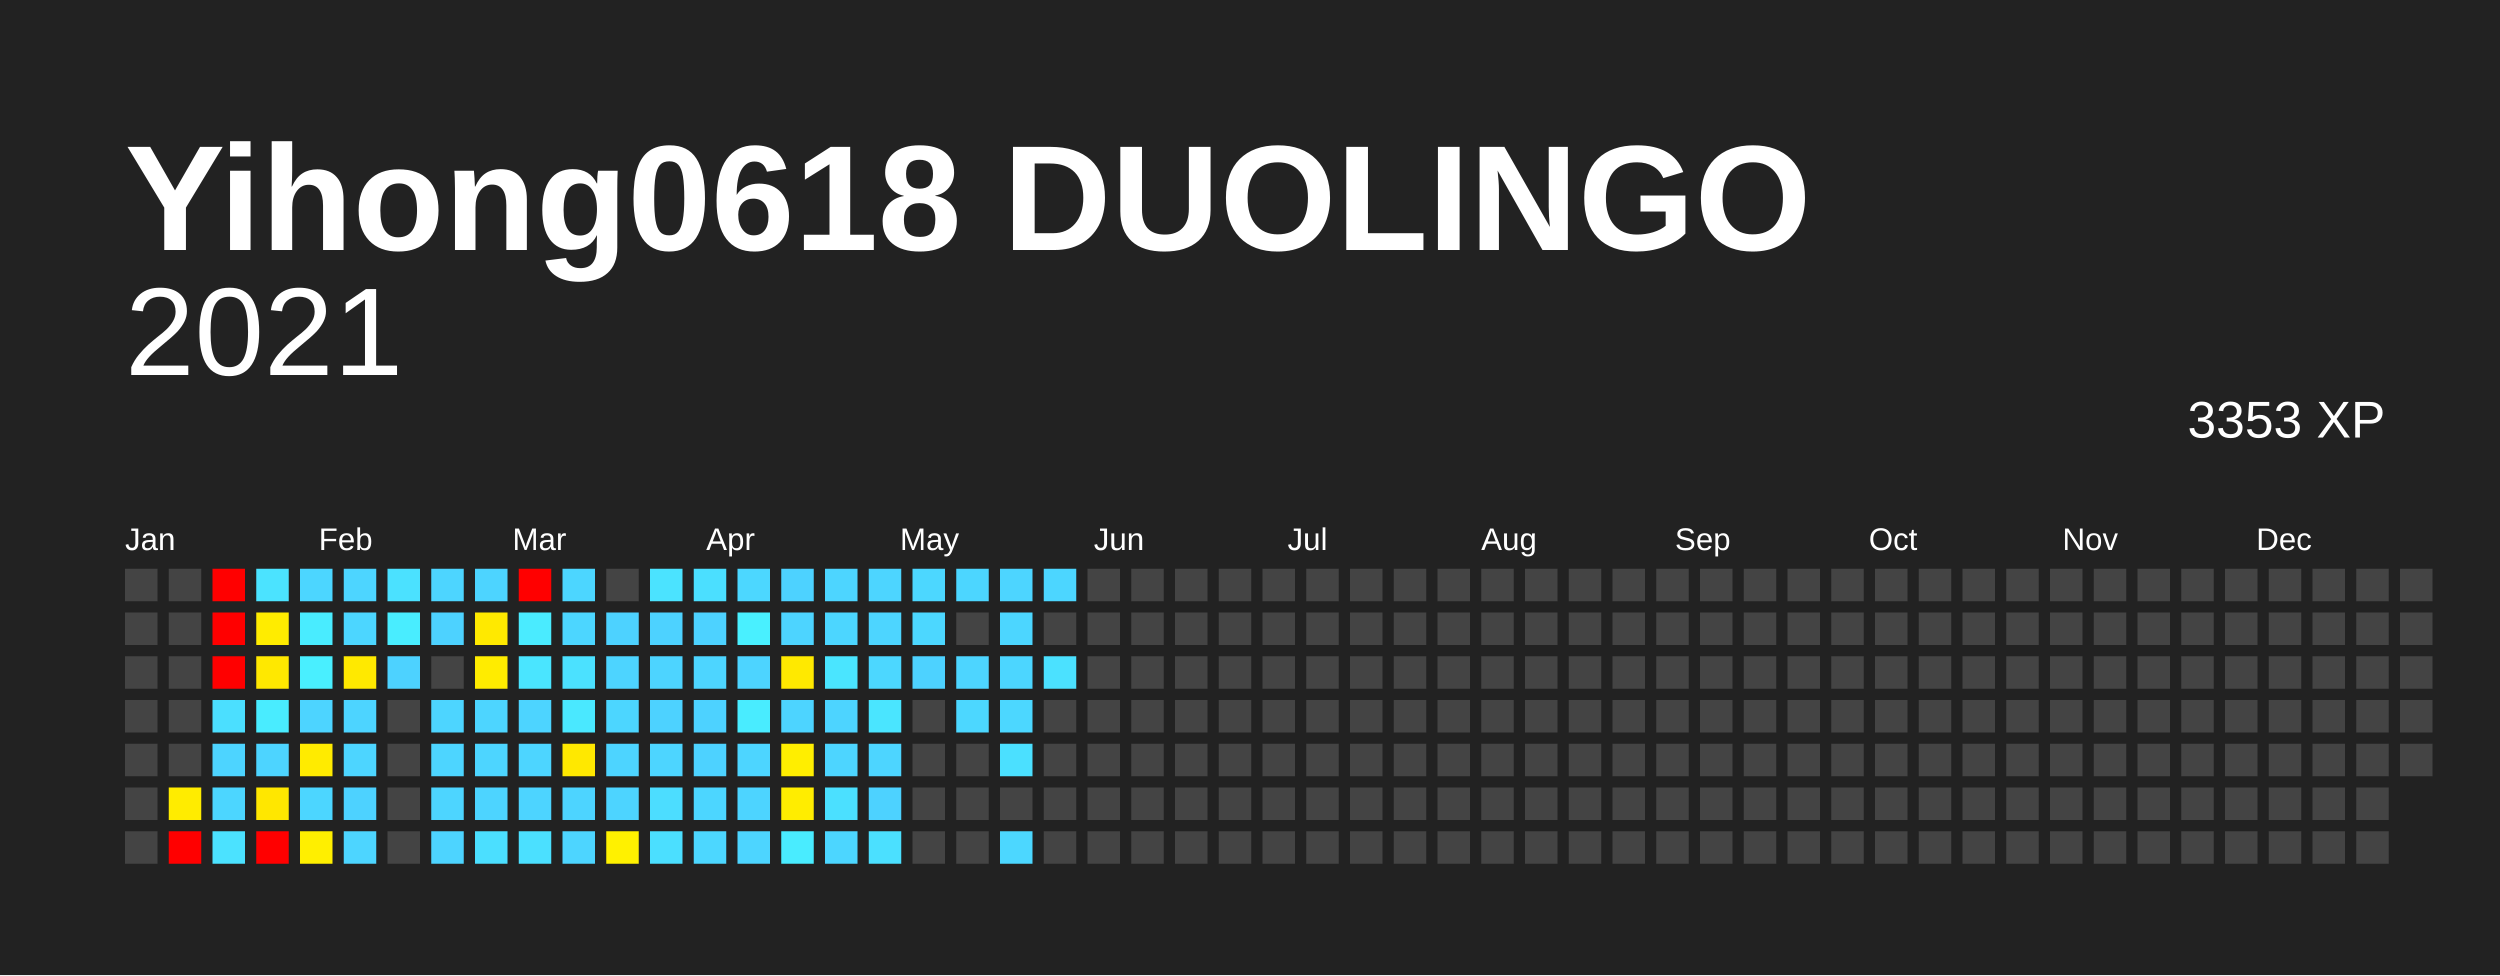
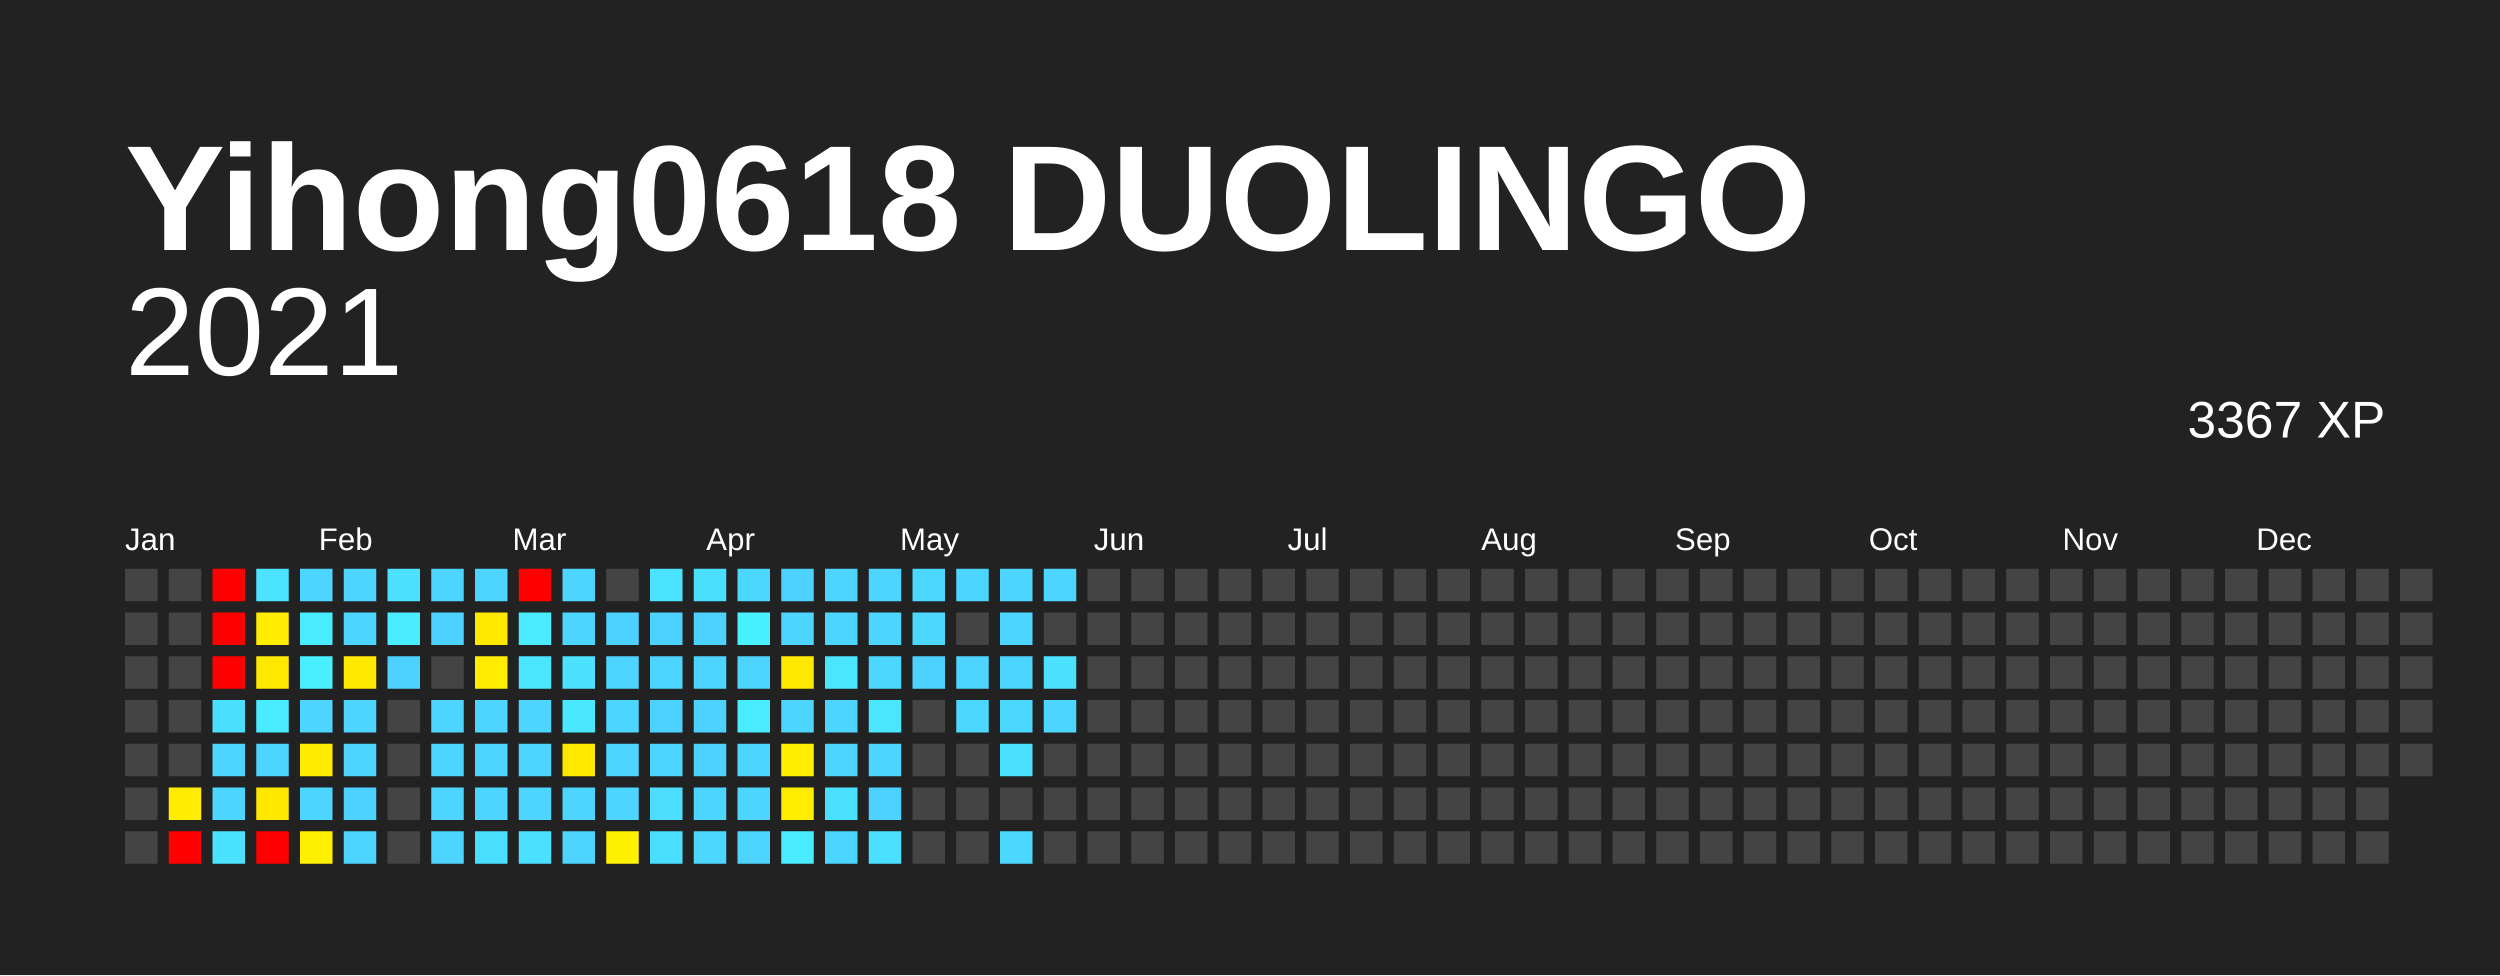
<svg xmlns="http://www.w3.org/2000/svg" baseProfile="full" height="78mm" version="1.1" viewBox="0,0,200,78" width="200mm">
  <defs />
  <rect fill="#222222" height="78" width="200" x="0" y="0" />
  <text fill="#FFFFFF" style="font-size:12px; font-family:Arial; font-weight:bold;" x="10" y="20">Yihong0618 DUOLINGO</text>
  <text alignment-baseline="hanging" fill="#FFFFFF" style="font-size:10.0px; font-family:Arial;" x="10" y="30">2021</text>
-   <text alignment-baseline="hanging" fill="#FFFFFF" style="font-size:4.125px; font-family:Arial;" x="175" y="35">3353 XP</text>
+   <text alignment-baseline="hanging" fill="#FFFFFF" style="font-size:4.125px; font-family:Arial;" x="175" y="35">3367 XP</text>
  <text fill="#FFFFFF" style="font-size:2.5px; font-family:Arial" x="10.0" y="44">Jan</text>
  <text fill="#FFFFFF" style="font-size:2.5px; font-family:Arial" x="25.5" y="44">Feb</text>
  <text fill="#FFFFFF" style="font-size:2.5px; font-family:Arial" x="41.0" y="44">Mar</text>
  <text fill="#FFFFFF" style="font-size:2.5px; font-family:Arial" x="56.5" y="44">Apr</text>
  <text fill="#FFFFFF" style="font-size:2.5px; font-family:Arial" x="72.0" y="44">May</text>
  <text fill="#FFFFFF" style="font-size:2.5px; font-family:Arial" x="87.5" y="44">Jun</text>
  <text fill="#FFFFFF" style="font-size:2.5px; font-family:Arial" x="103.0" y="44">Jul</text>
  <text fill="#FFFFFF" style="font-size:2.5px; font-family:Arial" x="118.5" y="44">Aug</text>
  <text fill="#FFFFFF" style="font-size:2.5px; font-family:Arial" x="134.0" y="44">Sep</text>
  <text fill="#FFFFFF" style="font-size:2.5px; font-family:Arial" x="149.5" y="44">Oct</text>
  <text fill="#FFFFFF" style="font-size:2.5px; font-family:Arial" x="165.0" y="44">Nov</text>
  <text fill="#FFFFFF" style="font-size:2.5px; font-family:Arial" x="180.5" y="44">Dec</text>
  <rect fill="#444444" height="2.6" width="2.6" x="10.0" y="45.5" />
  <rect fill="#444444" height="2.6" width="2.6" x="10.0" y="49.0" />
  <rect fill="#444444" height="2.6" width="2.6" x="10.0" y="52.5" />
  <rect fill="#444444" height="2.6" width="2.6" x="10.0" y="56.0" />
  <rect fill="#444444" height="2.6" width="2.6" x="10.0" y="59.5" />
  <rect fill="#444444" height="2.6" width="2.6" x="10.0" y="63.0" />
  <rect fill="#444444" height="2.6" width="2.6" x="10.0" y="66.5" />
  <rect fill="#444444" height="2.6" width="2.6" x="13.5" y="45.5" />
  <rect fill="#444444" height="2.6" width="2.6" x="13.5" y="49.0" />
  <rect fill="#444444" height="2.6" width="2.6" x="13.5" y="52.5" />
  <rect fill="#444444" height="2.6" width="2.6" x="13.5" y="56.0" />
  <rect fill="#444444" height="2.6" width="2.6" x="13.5" y="59.5" />
  <rect fill="#ffec00" height="2.6" width="2.6" x="13.5" y="63.0" />
  <rect fill="red" height="2.6" width="2.6" x="13.5" y="66.5" />
  <rect fill="red" height="2.6" width="2.6" x="17.0" y="45.5" />
  <rect fill="red" height="2.6" width="2.6" x="17.0" y="49.0" />
  <rect fill="red" height="2.6" width="2.6" x="17.0" y="52.5" />
  <rect fill="#4bdfff" height="2.6" width="2.6" x="17.0" y="56.0" />
  <rect fill="#4dd4ff" height="2.6" width="2.6" x="17.0" y="59.5" />
  <rect fill="#4cd6ff" height="2.6" width="2.6" x="17.0" y="63.0" />
  <rect fill="#4be2ff" height="2.6" width="2.6" x="17.0" y="66.5" />
  <rect fill="#4be3ff" height="2.6" width="2.6" x="20.5" y="45.5" />
  <rect fill="#ffec00" height="2.6" width="2.6" x="20.5" y="49.0" />
  <rect fill="#ffe800" height="2.6" width="2.6" x="20.5" y="52.5" />
  <rect fill="#49ecff" height="2.6" width="2.6" x="20.5" y="56.0" />
  <rect fill="#4dd4ff" height="2.6" width="2.6" x="20.5" y="59.5" />
  <rect fill="#ffe700" height="2.6" width="2.6" x="20.5" y="63.0" />
  <rect fill="red" height="2.6" width="2.6" x="20.5" y="66.5" />
  <rect fill="#4cd6ff" height="2.6" width="2.6" x="24.0" y="45.5" />
  <rect fill="#49ecff" height="2.6" width="2.6" x="24.0" y="49.0" />
  <rect fill="#49efff" height="2.6" width="2.6" x="24.0" y="52.5" />
  <rect fill="#4dd4ff" height="2.6" width="2.6" x="24.0" y="56.0" />
  <rect fill="#ffeb00" height="2.6" width="2.6" x="24.0" y="59.5" />
  <rect fill="#4cd6ff" height="2.6" width="2.6" x="24.0" y="63.0" />
  <rect fill="#ffef00" height="2.6" width="2.6" x="24.0" y="66.5" />
  <rect fill="#4dd5ff" height="2.6" width="2.6" x="27.5" y="45.5" />
  <rect fill="#4cd6ff" height="2.6" width="2.6" x="27.5" y="49.0" />
  <rect fill="#ffe900" height="2.6" width="2.6" x="27.5" y="52.5" />
  <rect fill="#4dd4ff" height="2.6" width="2.6" x="27.5" y="56.0" />
  <rect fill="#4dd5ff" height="2.6" width="2.6" x="27.5" y="59.5" />
  <rect fill="#4dd2ff" height="2.6" width="2.6" x="27.5" y="63.0" />
  <rect fill="#4dd5ff" height="2.6" width="2.6" x="27.5" y="66.5" />
  <rect fill="#4be1ff" height="2.6" width="2.6" x="31.0" y="45.5" />
  <rect fill="#49edff" height="2.6" width="2.6" x="31.0" y="49.0" />
  <rect fill="#4dd2ff" height="2.6" width="2.6" x="31.0" y="52.5" />
  <rect fill="#444444" height="2.6" width="2.6" x="31.0" y="56.0" />
  <rect fill="#444444" height="2.6" width="2.6" x="31.0" y="59.5" />
  <rect fill="#444444" height="2.6" width="2.6" x="31.0" y="63.0" />
  <rect fill="#444444" height="2.6" width="2.6" x="31.0" y="66.5" />
  <rect fill="#4dd5ff" height="2.6" width="2.6" x="34.5" y="45.5" />
  <rect fill="#4dd2ff" height="2.6" width="2.6" x="34.5" y="49.0" />
  <rect fill="#444444" height="2.6" width="2.6" x="34.5" y="52.5" />
  <rect fill="#4dd5ff" height="2.6" width="2.6" x="34.5" y="56.0" />
  <rect fill="#4dd5ff" height="2.6" width="2.6" x="34.5" y="59.5" />
  <rect fill="#4dd5ff" height="2.6" width="2.6" x="34.5" y="63.0" />
  <rect fill="#4dd4ff" height="2.6" width="2.6" x="34.5" y="66.5" />
  <rect fill="#4dd4ff" height="2.6" width="2.6" x="38.0" y="45.5" />
  <rect fill="#ffe900" height="2.6" width="2.6" x="38.0" y="49.0" />
  <rect fill="#ffec00" height="2.6" width="2.6" x="38.0" y="52.5" />
  <rect fill="#4dd5ff" height="2.6" width="2.6" x="38.0" y="56.0" />
  <rect fill="#4dd5ff" height="2.6" width="2.6" x="38.0" y="59.5" />
  <rect fill="#4dd4ff" height="2.6" width="2.6" x="38.0" y="63.0" />
  <rect fill="#4bdfff" height="2.6" width="2.6" x="38.0" y="66.5" />
  <rect fill="red" height="2.6" width="2.6" x="41.5" y="45.5" />
  <rect fill="#4aebff" height="2.6" width="2.6" x="41.5" y="49.0" />
  <rect fill="#4ae5ff" height="2.6" width="2.6" x="41.5" y="52.5" />
  <rect fill="#4dd4ff" height="2.6" width="2.6" x="41.5" y="56.0" />
  <rect fill="#4dd5ff" height="2.6" width="2.6" x="41.5" y="59.5" />
  <rect fill="#4dd4ff" height="2.6" width="2.6" x="41.5" y="63.0" />
  <rect fill="#4be0ff" height="2.6" width="2.6" x="41.5" y="66.5" />
  <rect fill="#4cd6ff" height="2.6" width="2.6" x="45.0" y="45.5" />
  <rect fill="#4cd6ff" height="2.6" width="2.6" x="45.0" y="49.0" />
  <rect fill="#4be1ff" height="2.6" width="2.6" x="45.0" y="52.5" />
  <rect fill="#4ae8ff" height="2.6" width="2.6" x="45.0" y="56.0" />
  <rect fill="#ffe800" height="2.6" width="2.6" x="45.0" y="59.5" />
  <rect fill="#4dd4ff" height="2.6" width="2.6" x="45.0" y="63.0" />
  <rect fill="#4dd5ff" height="2.6" width="2.6" x="45.0" y="66.5" />
  <rect fill="#444444" height="2.6" width="2.6" x="48.5" y="45.5" />
  <rect fill="#4dd2ff" height="2.6" width="2.6" x="48.5" y="49.0" />
  <rect fill="#4dd4ff" height="2.6" width="2.6" x="48.5" y="52.5" />
  <rect fill="#4cd6ff" height="2.6" width="2.6" x="48.5" y="56.0" />
  <rect fill="#4dd4ff" height="2.6" width="2.6" x="48.5" y="59.5" />
  <rect fill="#4dd4ff" height="2.6" width="2.6" x="48.5" y="63.0" />
  <rect fill="#fff100" height="2.6" width="2.6" x="48.5" y="66.5" />
  <rect fill="#4be3ff" height="2.6" width="2.6" x="52.0" y="45.5" />
  <rect fill="#4dd2ff" height="2.6" width="2.6" x="52.0" y="49.0" />
  <rect fill="#4dd4ff" height="2.6" width="2.6" x="52.0" y="52.5" />
  <rect fill="#4dd2ff" height="2.6" width="2.6" x="52.0" y="56.0" />
  <rect fill="#4dd5ff" height="2.6" width="2.6" x="52.0" y="59.5" />
  <rect fill="#4cddff" height="2.6" width="2.6" x="52.0" y="63.0" />
  <rect fill="#4bdfff" height="2.6" width="2.6" x="52.0" y="66.5" />
  <rect fill="#4bdfff" height="2.6" width="2.6" x="55.5" y="45.5" />
  <rect fill="#4dd2ff" height="2.6" width="2.6" x="55.5" y="49.0" />
  <rect fill="#4dd5ff" height="2.6" width="2.6" x="55.5" y="52.5" />
  <rect fill="#4dd2ff" height="2.6" width="2.6" x="55.5" y="56.0" />
  <rect fill="#4dd2ff" height="2.6" width="2.6" x="55.5" y="59.5" />
  <rect fill="#4cd6ff" height="2.6" width="2.6" x="55.5" y="63.0" />
  <rect fill="#4cd7ff" height="2.6" width="2.6" x="55.5" y="66.5" />
  <rect fill="#4cd7ff" height="2.6" width="2.6" x="59.0" y="45.5" />
  <rect fill="#49f0ff" height="2.6" width="2.6" x="59.0" y="49.0" />
  <rect fill="#4dd4ff" height="2.6" width="2.6" x="59.0" y="52.5" />
  <rect fill="#49ecff" height="2.6" width="2.6" x="59.0" y="56.0" />
  <rect fill="#4dd5ff" height="2.6" width="2.6" x="59.0" y="59.5" />
  <rect fill="#4dd4ff" height="2.6" width="2.6" x="59.0" y="63.0" />
  <rect fill="#4dd5ff" height="2.6" width="2.6" x="59.0" y="66.5" />
  <rect fill="#4dd2ff" height="2.6" width="2.6" x="62.5" y="45.5" />
  <rect fill="#4dd4ff" height="2.6" width="2.6" x="62.5" y="49.0" />
  <rect fill="#ffe900" height="2.6" width="2.6" x="62.5" y="52.5" />
  <rect fill="#4dd4ff" height="2.6" width="2.6" x="62.5" y="56.0" />
  <rect fill="#ffee00" height="2.6" width="2.6" x="62.5" y="59.5" />
  <rect fill="#ffed00" height="2.6" width="2.6" x="62.5" y="63.0" />
  <rect fill="#49ecff" height="2.6" width="2.6" x="62.5" y="66.5" />
  <rect fill="#4dd5ff" height="2.6" width="2.6" x="66.0" y="45.5" />
  <rect fill="#4cd6ff" height="2.6" width="2.6" x="66.0" y="49.0" />
  <rect fill="#4ae5ff" height="2.6" width="2.6" x="66.0" y="52.5" />
  <rect fill="#4dd4ff" height="2.6" width="2.6" x="66.0" y="56.0" />
  <rect fill="#4dd5ff" height="2.6" width="2.6" x="66.0" y="59.5" />
  <rect fill="#4be0ff" height="2.6" width="2.6" x="66.0" y="63.0" />
  <rect fill="#4cd6ff" height="2.6" width="2.6" x="66.0" y="66.5" />
  <rect fill="#4dd5ff" height="2.6" width="2.6" x="69.5" y="45.5" />
  <rect fill="#4dd5ff" height="2.6" width="2.6" x="69.5" y="49.0" />
  <rect fill="#4cd7ff" height="2.6" width="2.6" x="69.5" y="52.5" />
  <rect fill="#4ae5ff" height="2.6" width="2.6" x="69.5" y="56.0" />
  <rect fill="#4dd5ff" height="2.6" width="2.6" x="69.5" y="59.5" />
  <rect fill="#4dd2ff" height="2.6" width="2.6" x="69.5" y="63.0" />
  <rect fill="#4be0ff" height="2.6" width="2.6" x="69.5" y="66.5" />
  <rect fill="#4cd7ff" height="2.6" width="2.6" x="73.0" y="45.5" />
  <rect fill="#4cd7ff" height="2.6" width="2.6" x="73.0" y="49.0" />
  <rect fill="#4dd2ff" height="2.6" width="2.6" x="73.0" y="52.5" />
  <rect fill="#444444" height="2.6" width="2.6" x="73.0" y="56.0" />
  <rect fill="#444444" height="2.6" width="2.6" x="73.0" y="59.5" />
  <rect fill="#444444" height="2.6" width="2.6" x="73.0" y="63.0" />
  <rect fill="#444444" height="2.6" width="2.6" x="73.0" y="66.5" />
  <rect fill="#4cd6ff" height="2.6" width="2.6" x="76.5" y="45.5" />
  <rect fill="#444444" height="2.6" width="2.6" x="76.5" y="49.0" />
  <rect fill="#4dd5ff" height="2.6" width="2.6" x="76.5" y="52.5" />
  <rect fill="#4cd7ff" height="2.6" width="2.6" x="76.5" y="56.0" />
  <rect fill="#444444" height="2.6" width="2.6" x="76.5" y="59.5" />
  <rect fill="#444444" height="2.6" width="2.6" x="76.5" y="63.0" />
  <rect fill="#444444" height="2.6" width="2.6" x="76.5" y="66.5" />
  <rect fill="#4dd5ff" height="2.6" width="2.6" x="80.0" y="45.5" />
  <rect fill="#4cd6ff" height="2.6" width="2.6" x="80.0" y="49.0" />
  <rect fill="#4cd6ff" height="2.6" width="2.6" x="80.0" y="52.5" />
  <rect fill="#4cd7ff" height="2.6" width="2.6" x="80.0" y="56.0" />
  <rect fill="#4be0ff" height="2.6" width="2.6" x="80.0" y="59.5" />
  <rect fill="#444444" height="2.6" width="2.6" x="80.0" y="63.0" />
  <rect fill="#4cd7ff" height="2.6" width="2.6" x="80.0" y="66.5" />
  <rect fill="#4cd6ff" height="2.6" width="2.6" x="83.5" y="45.5" />
  <rect fill="#444444" height="2.6" width="2.6" x="83.5" y="49.0" />
  <rect fill="#4be1ff" height="2.6" width="2.6" x="83.5" y="52.5" />
-   <rect fill="#444444" height="2.6" width="2.6" x="83.5" y="56.0" />
+   <rect fill="#4cd6ff" height="2.6" width="2.6" x="83.5" y="56.0" />
  <rect fill="#444444" height="2.6" width="2.6" x="83.5" y="59.5" />
  <rect fill="#444444" height="2.6" width="2.6" x="83.5" y="63.0" />
  <rect fill="#444444" height="2.6" width="2.6" x="83.5" y="66.5" />
  <rect fill="#444444" height="2.6" width="2.6" x="87.0" y="45.5" />
  <rect fill="#444444" height="2.6" width="2.6" x="87.0" y="49.0" />
  <rect fill="#444444" height="2.6" width="2.6" x="87.0" y="52.5" />
  <rect fill="#444444" height="2.6" width="2.6" x="87.0" y="56.0" />
  <rect fill="#444444" height="2.6" width="2.6" x="87.0" y="59.5" />
  <rect fill="#444444" height="2.6" width="2.6" x="87.0" y="63.0" />
  <rect fill="#444444" height="2.6" width="2.6" x="87.0" y="66.5" />
  <rect fill="#444444" height="2.6" width="2.6" x="90.5" y="45.5" />
  <rect fill="#444444" height="2.6" width="2.6" x="90.5" y="49.0" />
  <rect fill="#444444" height="2.6" width="2.6" x="90.5" y="52.5" />
  <rect fill="#444444" height="2.6" width="2.6" x="90.5" y="56.0" />
  <rect fill="#444444" height="2.6" width="2.6" x="90.5" y="59.5" />
  <rect fill="#444444" height="2.6" width="2.6" x="90.5" y="63.0" />
  <rect fill="#444444" height="2.6" width="2.6" x="90.5" y="66.5" />
  <rect fill="#444444" height="2.6" width="2.6" x="94.0" y="45.5" />
  <rect fill="#444444" height="2.6" width="2.6" x="94.0" y="49.0" />
  <rect fill="#444444" height="2.6" width="2.6" x="94.0" y="52.5" />
  <rect fill="#444444" height="2.6" width="2.6" x="94.0" y="56.0" />
  <rect fill="#444444" height="2.6" width="2.6" x="94.0" y="59.5" />
  <rect fill="#444444" height="2.6" width="2.6" x="94.0" y="63.0" />
  <rect fill="#444444" height="2.6" width="2.6" x="94.0" y="66.5" />
  <rect fill="#444444" height="2.6" width="2.6" x="97.5" y="45.5" />
  <rect fill="#444444" height="2.6" width="2.6" x="97.5" y="49.0" />
  <rect fill="#444444" height="2.6" width="2.6" x="97.5" y="52.5" />
  <rect fill="#444444" height="2.6" width="2.6" x="97.5" y="56.0" />
  <rect fill="#444444" height="2.6" width="2.6" x="97.5" y="59.5" />
  <rect fill="#444444" height="2.6" width="2.6" x="97.5" y="63.0" />
  <rect fill="#444444" height="2.6" width="2.6" x="97.5" y="66.5" />
  <rect fill="#444444" height="2.6" width="2.6" x="101.0" y="45.5" />
  <rect fill="#444444" height="2.6" width="2.6" x="101.0" y="49.0" />
  <rect fill="#444444" height="2.6" width="2.6" x="101.0" y="52.5" />
  <rect fill="#444444" height="2.6" width="2.6" x="101.0" y="56.0" />
  <rect fill="#444444" height="2.6" width="2.6" x="101.0" y="59.5" />
  <rect fill="#444444" height="2.6" width="2.6" x="101.0" y="63.0" />
  <rect fill="#444444" height="2.6" width="2.6" x="101.0" y="66.5" />
  <rect fill="#444444" height="2.6" width="2.6" x="104.5" y="45.5" />
  <rect fill="#444444" height="2.6" width="2.6" x="104.5" y="49.0" />
  <rect fill="#444444" height="2.6" width="2.6" x="104.5" y="52.5" />
  <rect fill="#444444" height="2.6" width="2.6" x="104.5" y="56.0" />
  <rect fill="#444444" height="2.6" width="2.6" x="104.5" y="59.5" />
  <rect fill="#444444" height="2.6" width="2.6" x="104.5" y="63.0" />
  <rect fill="#444444" height="2.6" width="2.6" x="104.5" y="66.5" />
  <rect fill="#444444" height="2.6" width="2.6" x="108.0" y="45.5" />
  <rect fill="#444444" height="2.6" width="2.6" x="108.0" y="49.0" />
  <rect fill="#444444" height="2.6" width="2.6" x="108.0" y="52.5" />
  <rect fill="#444444" height="2.6" width="2.6" x="108.0" y="56.0" />
  <rect fill="#444444" height="2.6" width="2.6" x="108.0" y="59.5" />
  <rect fill="#444444" height="2.6" width="2.6" x="108.0" y="63.0" />
  <rect fill="#444444" height="2.6" width="2.6" x="108.0" y="66.5" />
  <rect fill="#444444" height="2.6" width="2.6" x="111.5" y="45.5" />
  <rect fill="#444444" height="2.6" width="2.6" x="111.5" y="49.0" />
  <rect fill="#444444" height="2.6" width="2.6" x="111.5" y="52.5" />
  <rect fill="#444444" height="2.6" width="2.6" x="111.5" y="56.0" />
  <rect fill="#444444" height="2.6" width="2.6" x="111.5" y="59.5" />
  <rect fill="#444444" height="2.6" width="2.6" x="111.5" y="63.0" />
  <rect fill="#444444" height="2.6" width="2.6" x="111.5" y="66.5" />
  <rect fill="#444444" height="2.6" width="2.6" x="115.0" y="45.5" />
  <rect fill="#444444" height="2.6" width="2.6" x="115.0" y="49.0" />
  <rect fill="#444444" height="2.6" width="2.6" x="115.0" y="52.5" />
  <rect fill="#444444" height="2.6" width="2.6" x="115.0" y="56.0" />
  <rect fill="#444444" height="2.6" width="2.6" x="115.0" y="59.5" />
  <rect fill="#444444" height="2.6" width="2.6" x="115.0" y="63.0" />
  <rect fill="#444444" height="2.6" width="2.6" x="115.0" y="66.5" />
  <rect fill="#444444" height="2.6" width="2.6" x="118.5" y="45.5" />
  <rect fill="#444444" height="2.6" width="2.6" x="118.5" y="49.0" />
  <rect fill="#444444" height="2.6" width="2.6" x="118.5" y="52.5" />
  <rect fill="#444444" height="2.6" width="2.6" x="118.5" y="56.0" />
  <rect fill="#444444" height="2.6" width="2.6" x="118.5" y="59.5" />
  <rect fill="#444444" height="2.6" width="2.6" x="118.5" y="63.0" />
  <rect fill="#444444" height="2.6" width="2.6" x="118.5" y="66.5" />
  <rect fill="#444444" height="2.6" width="2.6" x="122.0" y="45.5" />
  <rect fill="#444444" height="2.6" width="2.6" x="122.0" y="49.0" />
  <rect fill="#444444" height="2.6" width="2.6" x="122.0" y="52.5" />
  <rect fill="#444444" height="2.6" width="2.6" x="122.0" y="56.0" />
  <rect fill="#444444" height="2.6" width="2.6" x="122.0" y="59.5" />
  <rect fill="#444444" height="2.6" width="2.6" x="122.0" y="63.0" />
  <rect fill="#444444" height="2.6" width="2.6" x="122.0" y="66.5" />
  <rect fill="#444444" height="2.6" width="2.6" x="125.5" y="45.5" />
  <rect fill="#444444" height="2.6" width="2.6" x="125.5" y="49.0" />
  <rect fill="#444444" height="2.6" width="2.6" x="125.5" y="52.5" />
  <rect fill="#444444" height="2.6" width="2.6" x="125.5" y="56.0" />
  <rect fill="#444444" height="2.6" width="2.6" x="125.5" y="59.5" />
  <rect fill="#444444" height="2.6" width="2.6" x="125.5" y="63.0" />
  <rect fill="#444444" height="2.6" width="2.6" x="125.5" y="66.5" />
  <rect fill="#444444" height="2.6" width="2.6" x="129.0" y="45.5" />
  <rect fill="#444444" height="2.6" width="2.6" x="129.0" y="49.0" />
  <rect fill="#444444" height="2.6" width="2.6" x="129.0" y="52.5" />
  <rect fill="#444444" height="2.6" width="2.6" x="129.0" y="56.0" />
  <rect fill="#444444" height="2.6" width="2.6" x="129.0" y="59.5" />
  <rect fill="#444444" height="2.6" width="2.6" x="129.0" y="63.0" />
  <rect fill="#444444" height="2.6" width="2.6" x="129.0" y="66.5" />
  <rect fill="#444444" height="2.6" width="2.6" x="132.5" y="45.5" />
  <rect fill="#444444" height="2.6" width="2.6" x="132.5" y="49.0" />
  <rect fill="#444444" height="2.6" width="2.6" x="132.5" y="52.5" />
  <rect fill="#444444" height="2.6" width="2.6" x="132.5" y="56.0" />
  <rect fill="#444444" height="2.6" width="2.6" x="132.5" y="59.5" />
  <rect fill="#444444" height="2.6" width="2.6" x="132.5" y="63.0" />
  <rect fill="#444444" height="2.6" width="2.6" x="132.5" y="66.5" />
  <rect fill="#444444" height="2.6" width="2.6" x="136.0" y="45.5" />
  <rect fill="#444444" height="2.6" width="2.6" x="136.0" y="49.0" />
  <rect fill="#444444" height="2.6" width="2.6" x="136.0" y="52.5" />
  <rect fill="#444444" height="2.6" width="2.6" x="136.0" y="56.0" />
  <rect fill="#444444" height="2.6" width="2.6" x="136.0" y="59.5" />
  <rect fill="#444444" height="2.6" width="2.6" x="136.0" y="63.0" />
  <rect fill="#444444" height="2.6" width="2.6" x="136.0" y="66.5" />
  <rect fill="#444444" height="2.6" width="2.6" x="139.5" y="45.5" />
  <rect fill="#444444" height="2.6" width="2.6" x="139.5" y="49.0" />
  <rect fill="#444444" height="2.6" width="2.6" x="139.5" y="52.5" />
  <rect fill="#444444" height="2.6" width="2.6" x="139.5" y="56.0" />
  <rect fill="#444444" height="2.6" width="2.6" x="139.5" y="59.5" />
  <rect fill="#444444" height="2.6" width="2.6" x="139.5" y="63.0" />
  <rect fill="#444444" height="2.6" width="2.6" x="139.5" y="66.5" />
  <rect fill="#444444" height="2.6" width="2.6" x="143.0" y="45.5" />
  <rect fill="#444444" height="2.6" width="2.6" x="143.0" y="49.0" />
  <rect fill="#444444" height="2.6" width="2.6" x="143.0" y="52.5" />
  <rect fill="#444444" height="2.6" width="2.6" x="143.0" y="56.0" />
  <rect fill="#444444" height="2.6" width="2.6" x="143.0" y="59.5" />
  <rect fill="#444444" height="2.6" width="2.6" x="143.0" y="63.0" />
  <rect fill="#444444" height="2.6" width="2.6" x="143.0" y="66.5" />
  <rect fill="#444444" height="2.6" width="2.6" x="146.5" y="45.5" />
  <rect fill="#444444" height="2.6" width="2.6" x="146.5" y="49.0" />
  <rect fill="#444444" height="2.6" width="2.6" x="146.5" y="52.5" />
  <rect fill="#444444" height="2.6" width="2.6" x="146.5" y="56.0" />
  <rect fill="#444444" height="2.6" width="2.6" x="146.5" y="59.5" />
  <rect fill="#444444" height="2.6" width="2.6" x="146.5" y="63.0" />
  <rect fill="#444444" height="2.6" width="2.6" x="146.5" y="66.5" />
  <rect fill="#444444" height="2.6" width="2.6" x="150.0" y="45.5" />
  <rect fill="#444444" height="2.6" width="2.6" x="150.0" y="49.0" />
  <rect fill="#444444" height="2.6" width="2.6" x="150.0" y="52.5" />
  <rect fill="#444444" height="2.6" width="2.6" x="150.0" y="56.0" />
  <rect fill="#444444" height="2.6" width="2.6" x="150.0" y="59.5" />
  <rect fill="#444444" height="2.6" width="2.6" x="150.0" y="63.0" />
  <rect fill="#444444" height="2.6" width="2.6" x="150.0" y="66.5" />
  <rect fill="#444444" height="2.6" width="2.6" x="153.5" y="45.5" />
  <rect fill="#444444" height="2.6" width="2.6" x="153.5" y="49.0" />
  <rect fill="#444444" height="2.6" width="2.6" x="153.5" y="52.5" />
  <rect fill="#444444" height="2.6" width="2.6" x="153.5" y="56.0" />
  <rect fill="#444444" height="2.6" width="2.6" x="153.5" y="59.5" />
  <rect fill="#444444" height="2.6" width="2.6" x="153.5" y="63.0" />
  <rect fill="#444444" height="2.6" width="2.6" x="153.5" y="66.5" />
  <rect fill="#444444" height="2.6" width="2.6" x="157.0" y="45.5" />
  <rect fill="#444444" height="2.6" width="2.6" x="157.0" y="49.0" />
  <rect fill="#444444" height="2.6" width="2.6" x="157.0" y="52.5" />
  <rect fill="#444444" height="2.6" width="2.6" x="157.0" y="56.0" />
  <rect fill="#444444" height="2.6" width="2.6" x="157.0" y="59.5" />
  <rect fill="#444444" height="2.6" width="2.6" x="157.0" y="63.0" />
  <rect fill="#444444" height="2.6" width="2.6" x="157.0" y="66.5" />
  <rect fill="#444444" height="2.6" width="2.6" x="160.5" y="45.5" />
  <rect fill="#444444" height="2.6" width="2.6" x="160.5" y="49.0" />
  <rect fill="#444444" height="2.6" width="2.6" x="160.5" y="52.5" />
  <rect fill="#444444" height="2.6" width="2.6" x="160.5" y="56.0" />
  <rect fill="#444444" height="2.6" width="2.6" x="160.5" y="59.5" />
  <rect fill="#444444" height="2.6" width="2.6" x="160.5" y="63.0" />
  <rect fill="#444444" height="2.6" width="2.6" x="160.5" y="66.5" />
  <rect fill="#444444" height="2.6" width="2.6" x="164.0" y="45.5" />
  <rect fill="#444444" height="2.6" width="2.6" x="164.0" y="49.0" />
  <rect fill="#444444" height="2.6" width="2.6" x="164.0" y="52.5" />
  <rect fill="#444444" height="2.6" width="2.6" x="164.0" y="56.0" />
  <rect fill="#444444" height="2.6" width="2.6" x="164.0" y="59.5" />
  <rect fill="#444444" height="2.6" width="2.6" x="164.0" y="63.0" />
  <rect fill="#444444" height="2.6" width="2.6" x="164.0" y="66.5" />
  <rect fill="#444444" height="2.6" width="2.6" x="167.5" y="45.5" />
  <rect fill="#444444" height="2.6" width="2.6" x="167.5" y="49.0" />
  <rect fill="#444444" height="2.6" width="2.6" x="167.5" y="52.5" />
  <rect fill="#444444" height="2.6" width="2.6" x="167.5" y="56.0" />
  <rect fill="#444444" height="2.6" width="2.6" x="167.5" y="59.5" />
  <rect fill="#444444" height="2.6" width="2.6" x="167.5" y="63.0" />
  <rect fill="#444444" height="2.6" width="2.6" x="167.5" y="66.5" />
  <rect fill="#444444" height="2.6" width="2.6" x="171.0" y="45.5" />
  <rect fill="#444444" height="2.6" width="2.6" x="171.0" y="49.0" />
  <rect fill="#444444" height="2.6" width="2.6" x="171.0" y="52.5" />
  <rect fill="#444444" height="2.6" width="2.6" x="171.0" y="56.0" />
  <rect fill="#444444" height="2.6" width="2.6" x="171.0" y="59.5" />
  <rect fill="#444444" height="2.6" width="2.6" x="171.0" y="63.0" />
  <rect fill="#444444" height="2.6" width="2.6" x="171.0" y="66.5" />
  <rect fill="#444444" height="2.6" width="2.6" x="174.5" y="45.5" />
  <rect fill="#444444" height="2.6" width="2.6" x="174.5" y="49.0" />
  <rect fill="#444444" height="2.6" width="2.6" x="174.5" y="52.5" />
  <rect fill="#444444" height="2.6" width="2.6" x="174.5" y="56.0" />
  <rect fill="#444444" height="2.6" width="2.6" x="174.5" y="59.5" />
  <rect fill="#444444" height="2.6" width="2.6" x="174.5" y="63.0" />
  <rect fill="#444444" height="2.6" width="2.6" x="174.5" y="66.5" />
  <rect fill="#444444" height="2.6" width="2.6" x="178.0" y="45.5" />
  <rect fill="#444444" height="2.6" width="2.6" x="178.0" y="49.0" />
  <rect fill="#444444" height="2.6" width="2.6" x="178.0" y="52.5" />
  <rect fill="#444444" height="2.6" width="2.6" x="178.0" y="56.0" />
  <rect fill="#444444" height="2.6" width="2.6" x="178.0" y="59.5" />
  <rect fill="#444444" height="2.6" width="2.6" x="178.0" y="63.0" />
  <rect fill="#444444" height="2.6" width="2.6" x="178.0" y="66.5" />
  <rect fill="#444444" height="2.6" width="2.6" x="181.5" y="45.5" />
  <rect fill="#444444" height="2.6" width="2.6" x="181.5" y="49.0" />
  <rect fill="#444444" height="2.6" width="2.6" x="181.5" y="52.5" />
  <rect fill="#444444" height="2.6" width="2.6" x="181.5" y="56.0" />
  <rect fill="#444444" height="2.6" width="2.6" x="181.5" y="59.5" />
  <rect fill="#444444" height="2.6" width="2.6" x="181.5" y="63.0" />
  <rect fill="#444444" height="2.6" width="2.6" x="181.5" y="66.5" />
  <rect fill="#444444" height="2.6" width="2.6" x="185.0" y="45.5" />
  <rect fill="#444444" height="2.6" width="2.6" x="185.0" y="49.0" />
  <rect fill="#444444" height="2.6" width="2.6" x="185.0" y="52.5" />
  <rect fill="#444444" height="2.6" width="2.6" x="185.0" y="56.0" />
  <rect fill="#444444" height="2.6" width="2.6" x="185.0" y="59.5" />
  <rect fill="#444444" height="2.6" width="2.6" x="185.0" y="63.0" />
  <rect fill="#444444" height="2.6" width="2.6" x="185.0" y="66.5" />
  <rect fill="#444444" height="2.6" width="2.6" x="188.5" y="45.5" />
  <rect fill="#444444" height="2.6" width="2.6" x="188.5" y="49.0" />
  <rect fill="#444444" height="2.6" width="2.6" x="188.5" y="52.5" />
  <rect fill="#444444" height="2.6" width="2.6" x="188.5" y="56.0" />
  <rect fill="#444444" height="2.6" width="2.6" x="188.5" y="59.5" />
  <rect fill="#444444" height="2.6" width="2.6" x="188.5" y="63.0" />
  <rect fill="#444444" height="2.6" width="2.6" x="188.5" y="66.5" />
  <rect fill="#444444" height="2.6" width="2.6" x="192.0" y="45.5" />
  <rect fill="#444444" height="2.6" width="2.6" x="192.0" y="49.0" />
  <rect fill="#444444" height="2.6" width="2.6" x="192.0" y="52.5" />
  <rect fill="#444444" height="2.6" width="2.6" x="192.0" y="56.0" />
  <rect fill="#444444" height="2.6" width="2.6" x="192.0" y="59.5" />
</svg>
